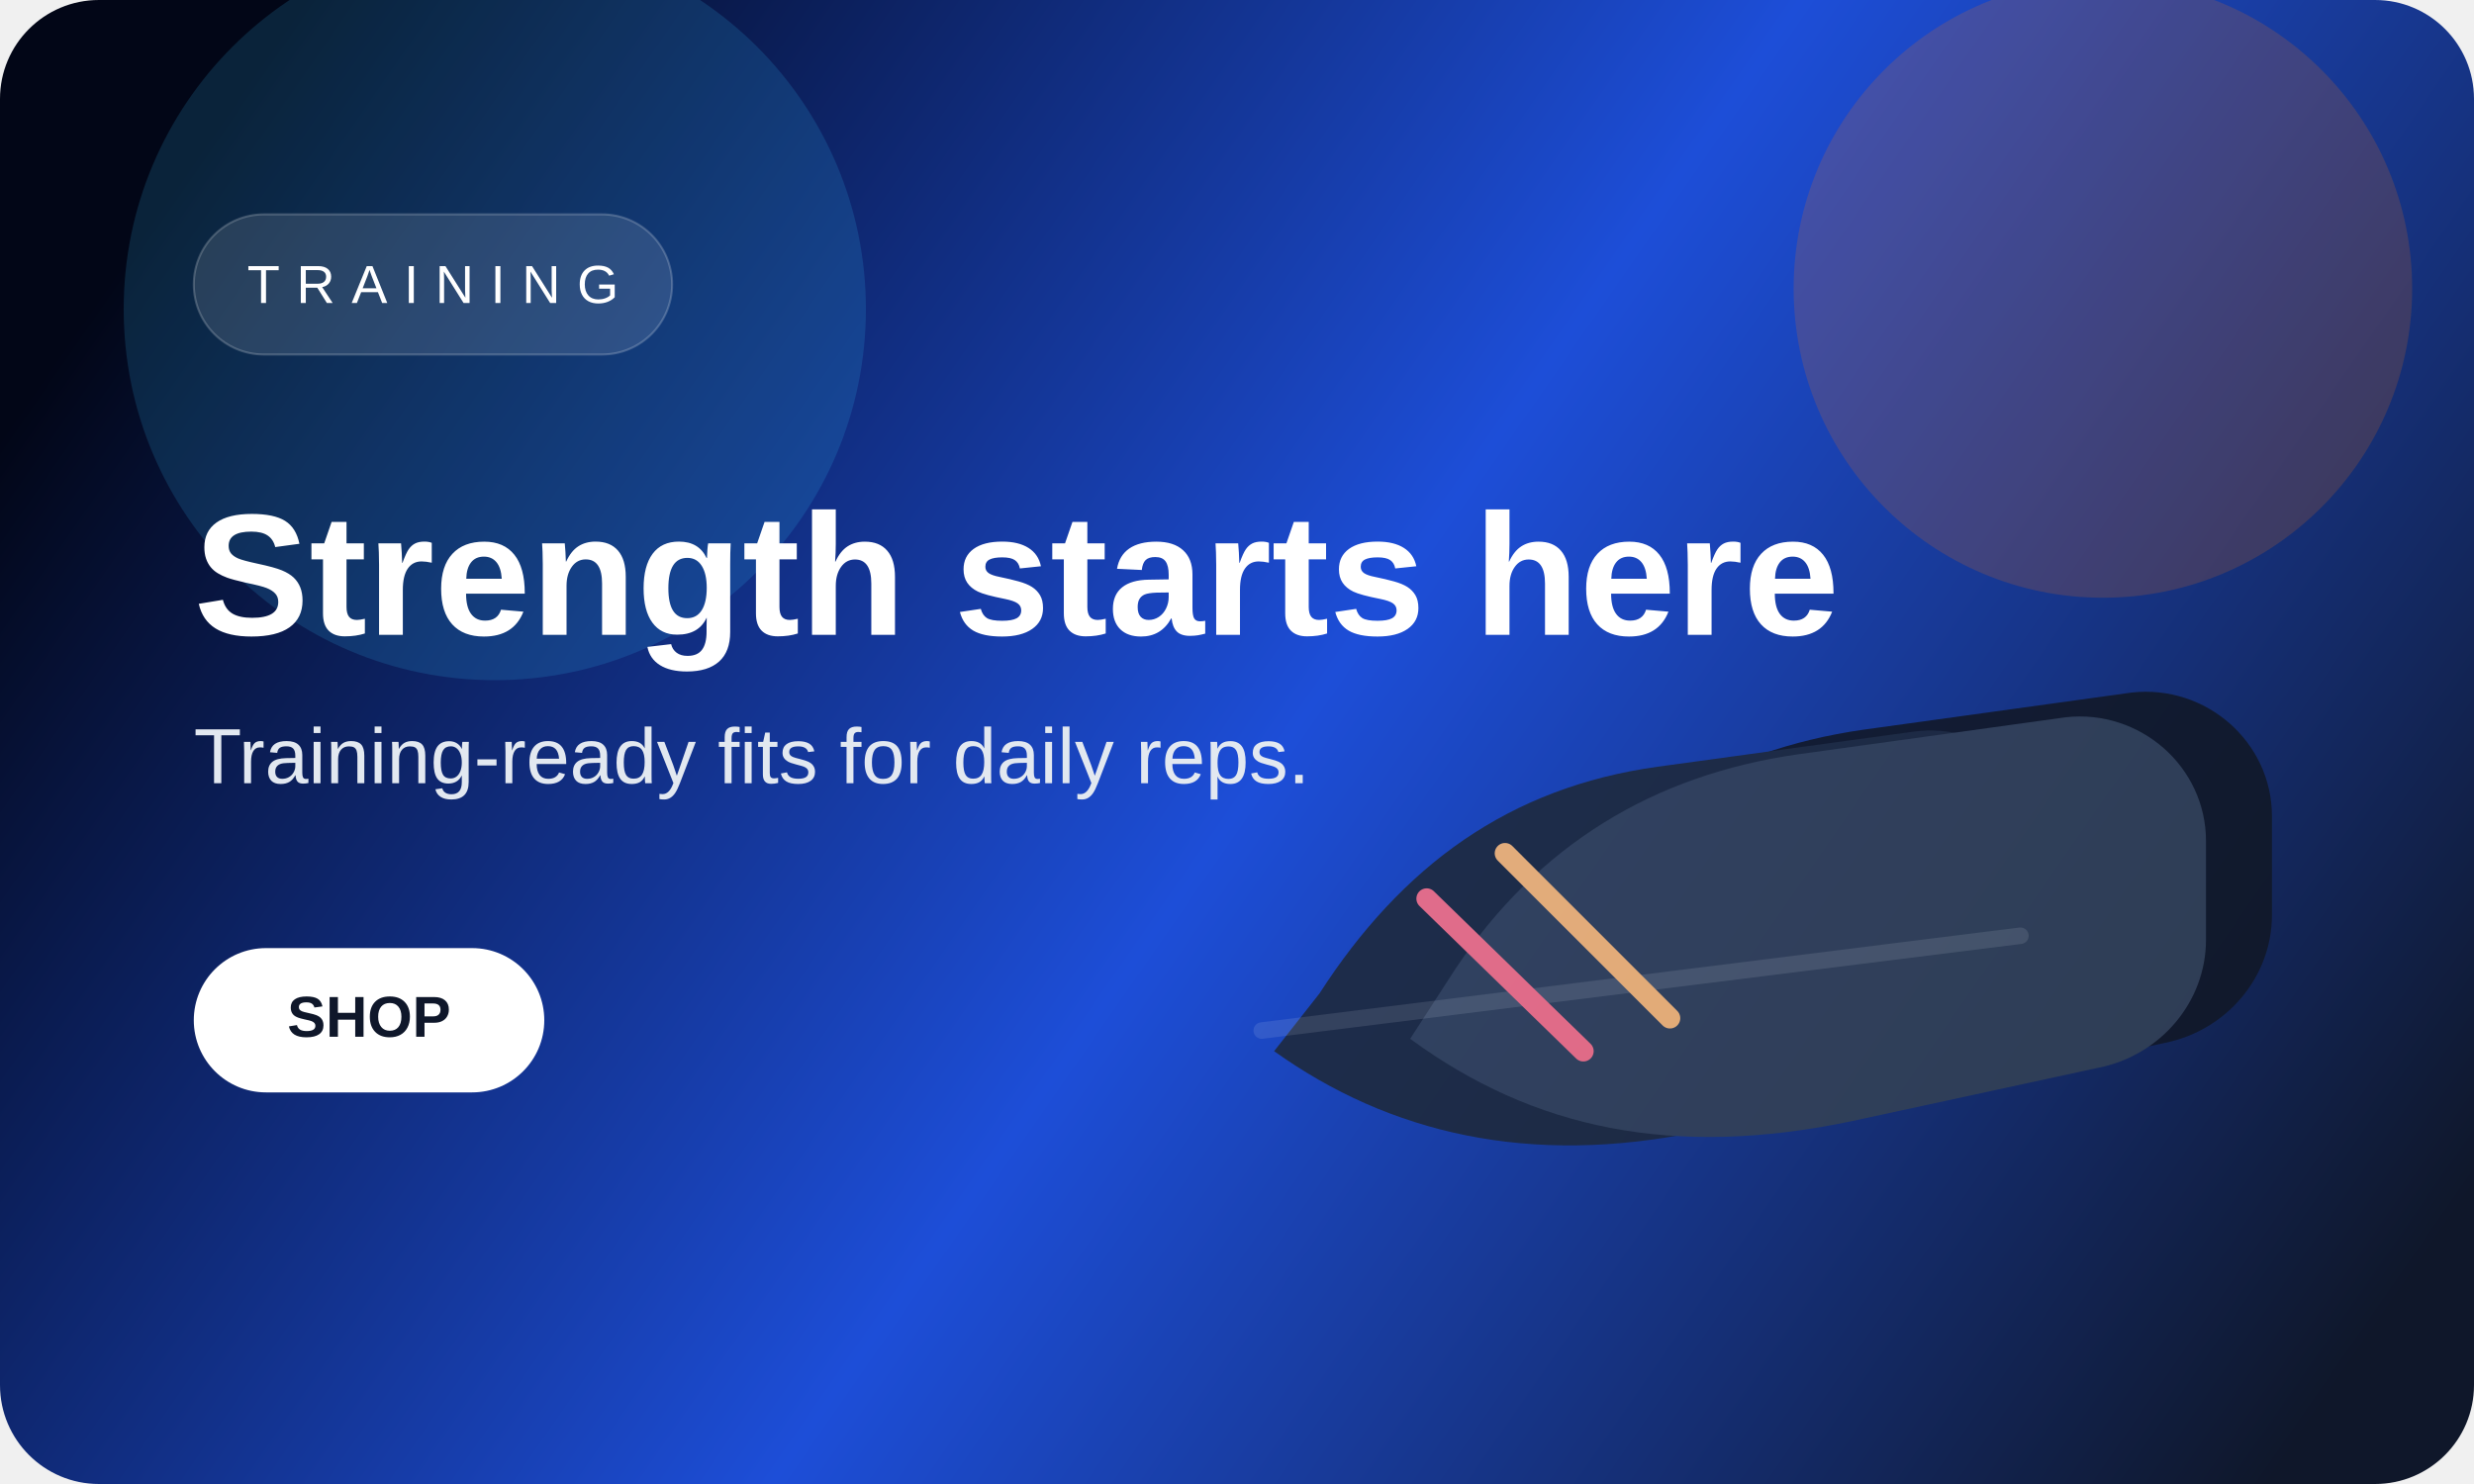
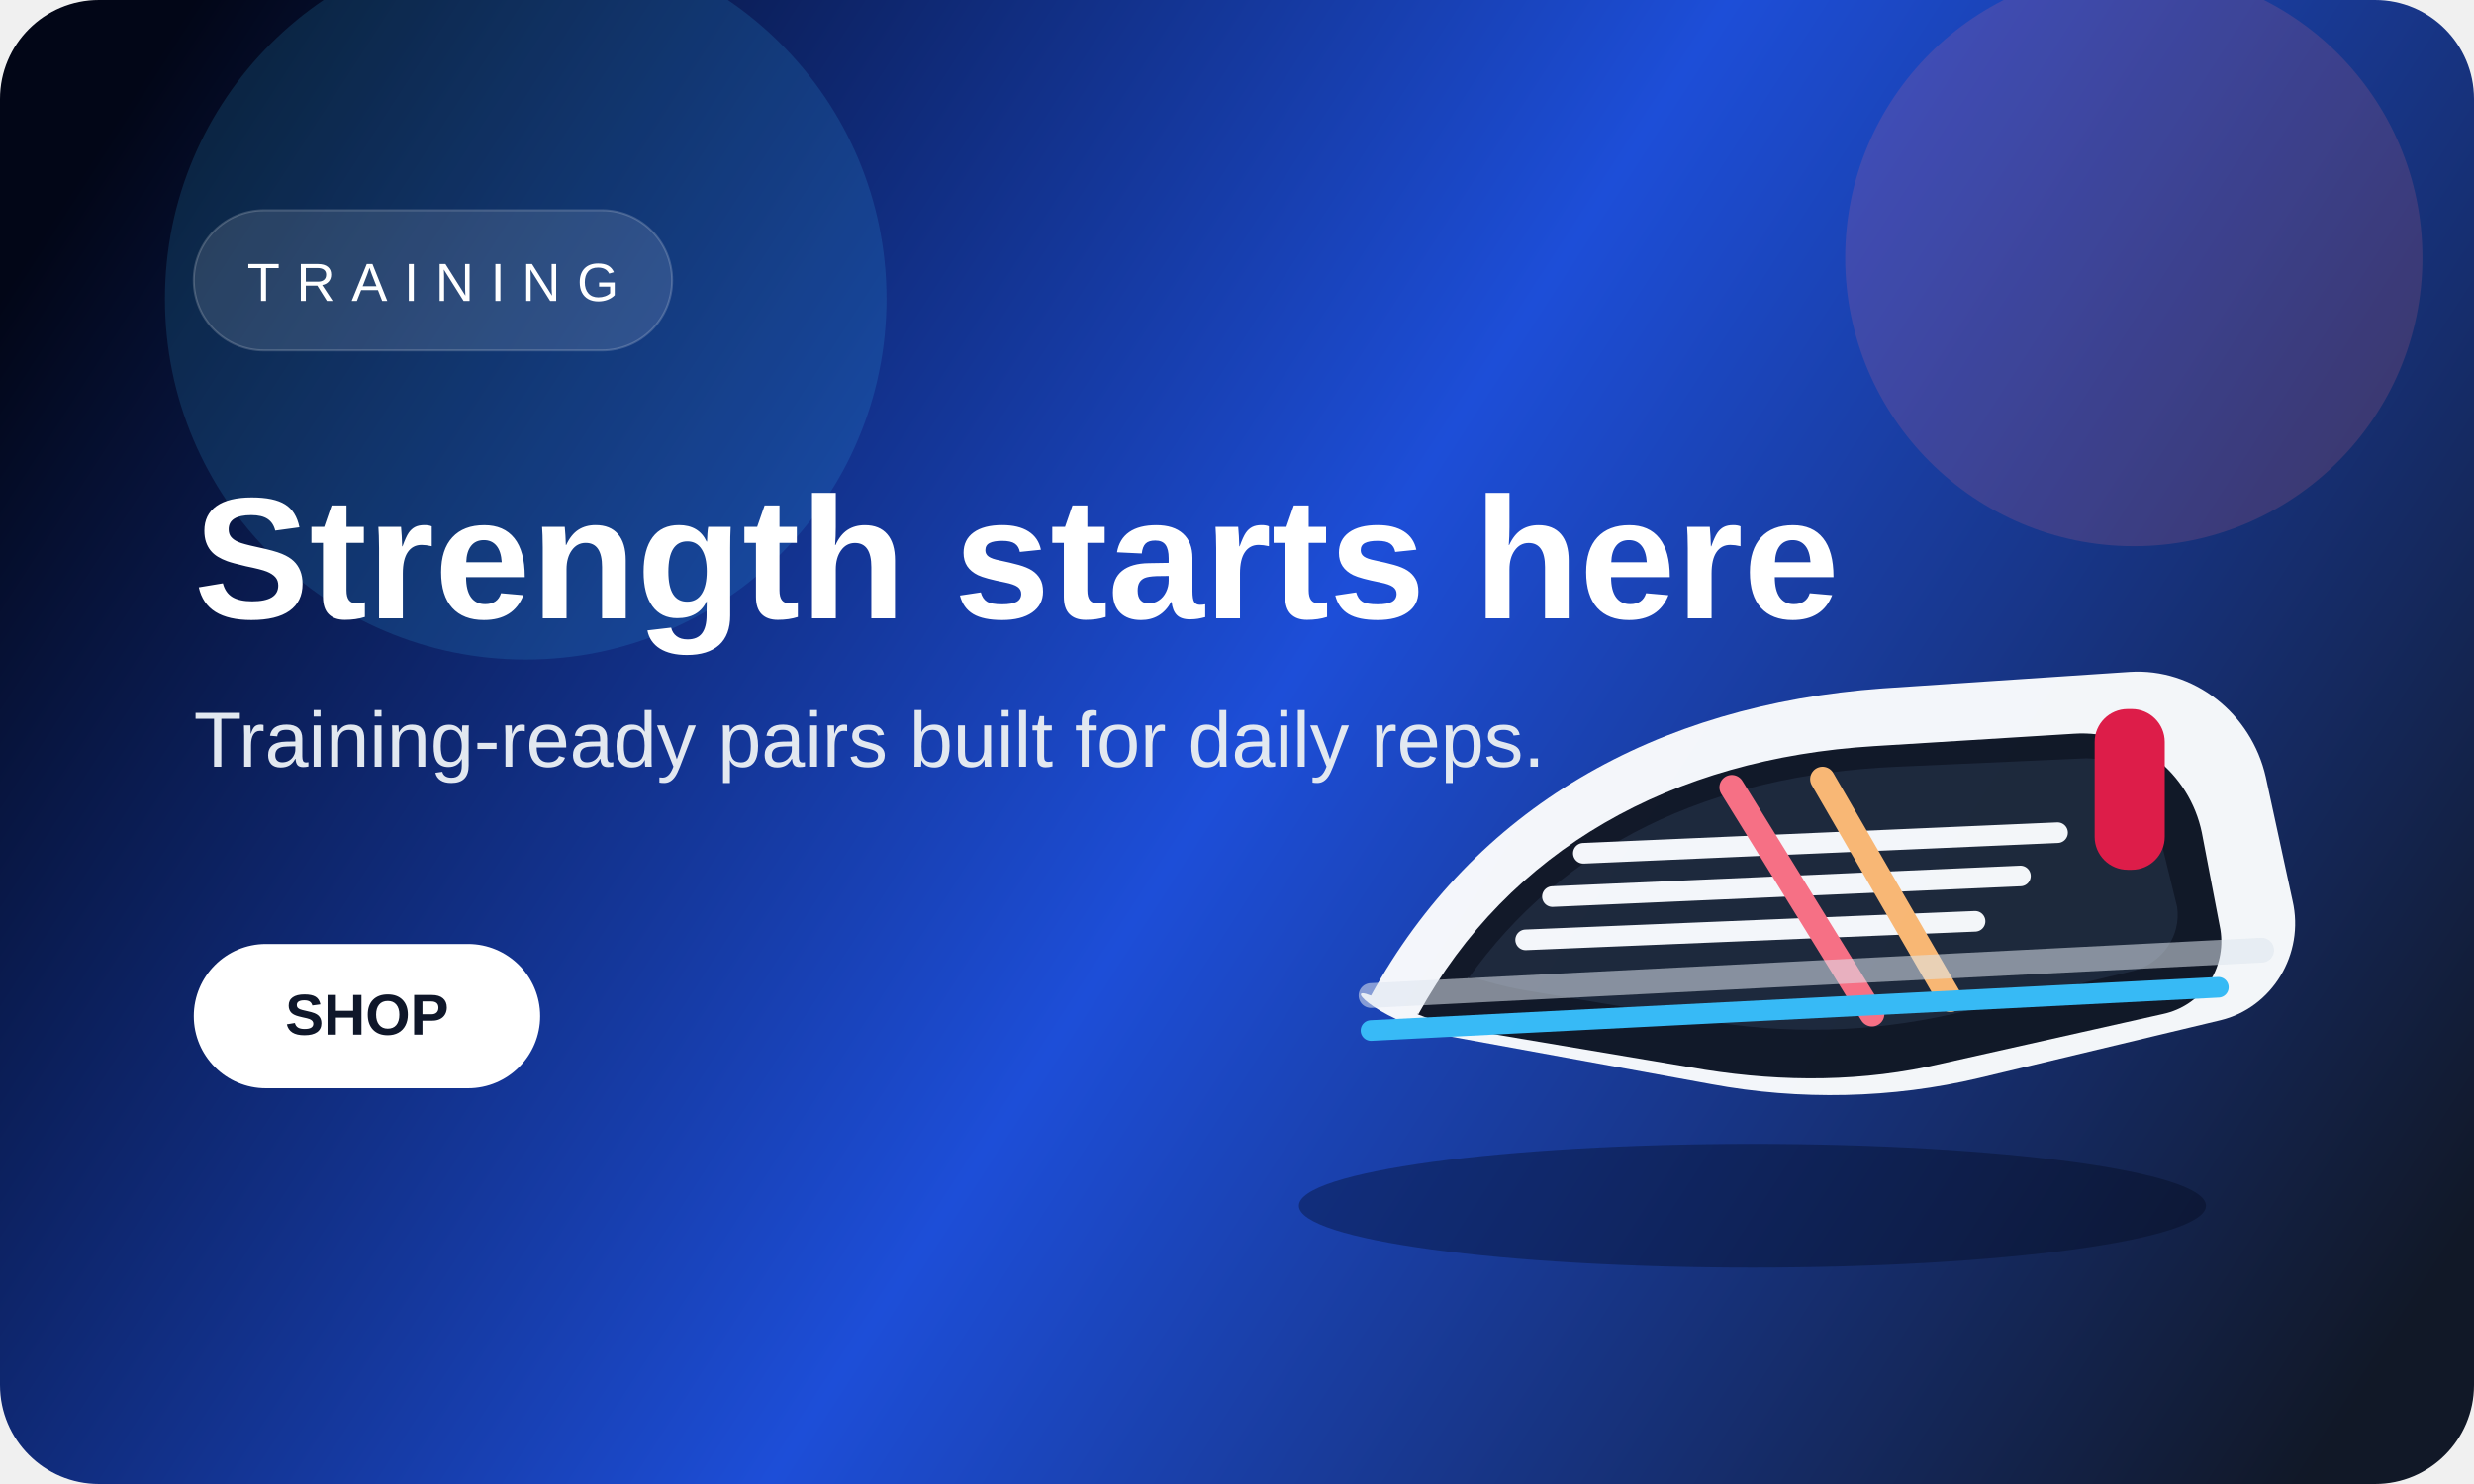
<svg xmlns="http://www.w3.org/2000/svg" width="1200" height="720" viewBox="0 0 1200 720" fill="none">
  <rect width="1200" height="720" rx="48" fill="url(#bg)" />
-   <circle cx="1020" cy="140" r="150" fill="#F97316" fill-opacity="0.18" />
-   <circle cx="240" cy="150" r="180" fill="#38BDF8" fill-opacity="0.16" />
-   <rect x="94" y="104" width="232" height="68" rx="34" fill="white" fill-opacity="0.12" stroke="white" stroke-opacity="0.2" />
-   <text x="210" y="147" fill="white" font-family="Arial, Helvetica, sans-serif" font-size="26" letter-spacing="8" text-anchor="middle">TRAINING</text>
-   <text x="94" y="308" fill="white" font-family="Arial, Helvetica, sans-serif" font-size="84" font-weight="700">Strength starts here</text>
-   <text x="94" y="380" fill="#E2E8F0" font-family="Arial, Helvetica, sans-serif" font-size="38">Training-ready fits for daily reps.</text>
-   <rect x="94" y="460" width="170" height="70" rx="35" fill="white" />
-   <text x="179" y="503" fill="#0F172A" font-family="Arial, Helvetica, sans-serif" font-size="28" font-weight="700" text-anchor="middle">SHOP</text>
-   <g opacity="0.88">
-     <path d="M738 458C778 398 834 364 904 354L1034 336C1070 332 1102 360 1102 396V444C1102 474 1080 500 1050 506L930 532C844 550 776 536 716 492L738 458Z" fill="#111827" />
-     <path d="M640 482C680 420 732 382 804 372L928 355C964 350 996 378 996 414V462C996 492 974 518 944 524L824 549C742 566 674 550 618 510L640 482Z" fill="#1E293B" />
-     <path d="M706 470C746 410 802 376 872 366L1002 348C1038 344 1070 372 1070 408V456C1070 486 1048 512 1018 518L898 544C812 562 744 548 684 504L706 470Z" fill="#334155" />
-     <path d="M612 500L980 454" stroke="white" stroke-opacity="0.12" stroke-width="8" stroke-linecap="round" />
-     <path d="M692 436L768 510" stroke="#FB7185" stroke-width="10" stroke-linecap="round" />
-     <path d="M730 414L810 494" stroke="#FDBA74" stroke-width="10" stroke-linecap="round" />
+   <circle cx="1035" cy="125" r="140" fill="#FB7185" fill-opacity="0.16" />
+   <circle cx="255" cy="145" r="175" fill="#38BDF8" fill-opacity="0.15" />
+   <rect x="94" y="102" width="232" height="68" rx="34" fill="white" fill-opacity="0.12" stroke="white" stroke-opacity="0.18" />
+   <text x="210" y="146" fill="white" font-family="Arial, Helvetica, sans-serif" font-size="26" letter-spacing="8" text-anchor="middle">TRAINING</text>
+   <text x="94" y="300" fill="white" font-family="Arial, Helvetica, sans-serif" font-size="84" font-weight="700">Strength starts here</text>
+   <text x="94" y="372" fill="#E2E8F0" font-family="Arial, Helvetica, sans-serif" font-size="38">Training-ready pairs built for daily reps.</text>
+   <rect x="94" y="458" width="168" height="70" rx="35" fill="white" />
+   <text x="178" y="502" fill="#0F172A" font-family="Arial, Helvetica, sans-serif" font-size="28" font-weight="700" text-anchor="middle">SHOP</text>
+   <g opacity="0.98">
+     <ellipse cx="850" cy="585" rx="220" ry="30" fill="#020617" fill-opacity="0.35" />
+     <path d="M665 483C715 392 803 342 913 334L1033 326C1064 324 1092 346 1099 377L1112 437C1118 463 1102 489 1077 495L960 523C918 533 873 534 830 526L704 503C671 497 650 477 665 483Z" fill="#F8FAFC" />
+     <path d="M688 492C732 412 811 368 909 362L1006 356C1036 354 1062 375 1068 404L1077 451C1080 470 1068 488 1049 492L942 516C904 525 865 525 827 519L720 501C699 497 684 491 688 492Z" fill="#111827" />
+     <path d="M712 475C758 410 829 376 920 372L1010 368C1027 367 1041 379 1045 395L1056 440C1058 454 1049 467 1035 471L947 492C907 501 866 502 826 495L737 480C721 477 710 472 712 475Z" fill="#1E293B" />
+     <path d="M768 414L998 404" stroke="#F8FAFC" stroke-width="10" stroke-linecap="round" />
+     <path d="M753 435L980 425" stroke="#F8FAFC" stroke-width="10" stroke-linecap="round" />
+     <path d="M740 456L958 447" stroke="#F8FAFC" stroke-width="10" stroke-linecap="round" />
+     <path d="M840 382L908 492" stroke="#FB7185" stroke-width="12" stroke-linecap="round" />
+     <path d="M884 378L946 485" stroke="#FDBA74" stroke-width="12" stroke-linecap="round" />
+     <path d="M665 483L1097 461" stroke="#E2E8F0" stroke-opacity="0.55" stroke-width="12" stroke-linecap="round" />
+     <path d="M665 500L1076 479" stroke="#38BDF8" stroke-width="10" stroke-linecap="round" />
+     <rect x="1016" y="344" width="34" height="78" rx="16" fill="#E11D48" />
  </g>
  <defs>
-     <linearGradient id="bg" x1="120" y1="40" x2="1100" y2="720" gradientUnits="userSpaceOnUse">
+     <linearGradient id="bg" x1="68" y1="40" x2="1118" y2="720" gradientUnits="userSpaceOnUse">
      <stop stop-color="#020617" />
      <stop offset="0.5" stop-color="#1D4ED8" />
-       <stop offset="1" stop-color="#0F172A" />
+       <stop offset="1" stop-color="#111827" />
    </linearGradient>
  </defs>
</svg>
